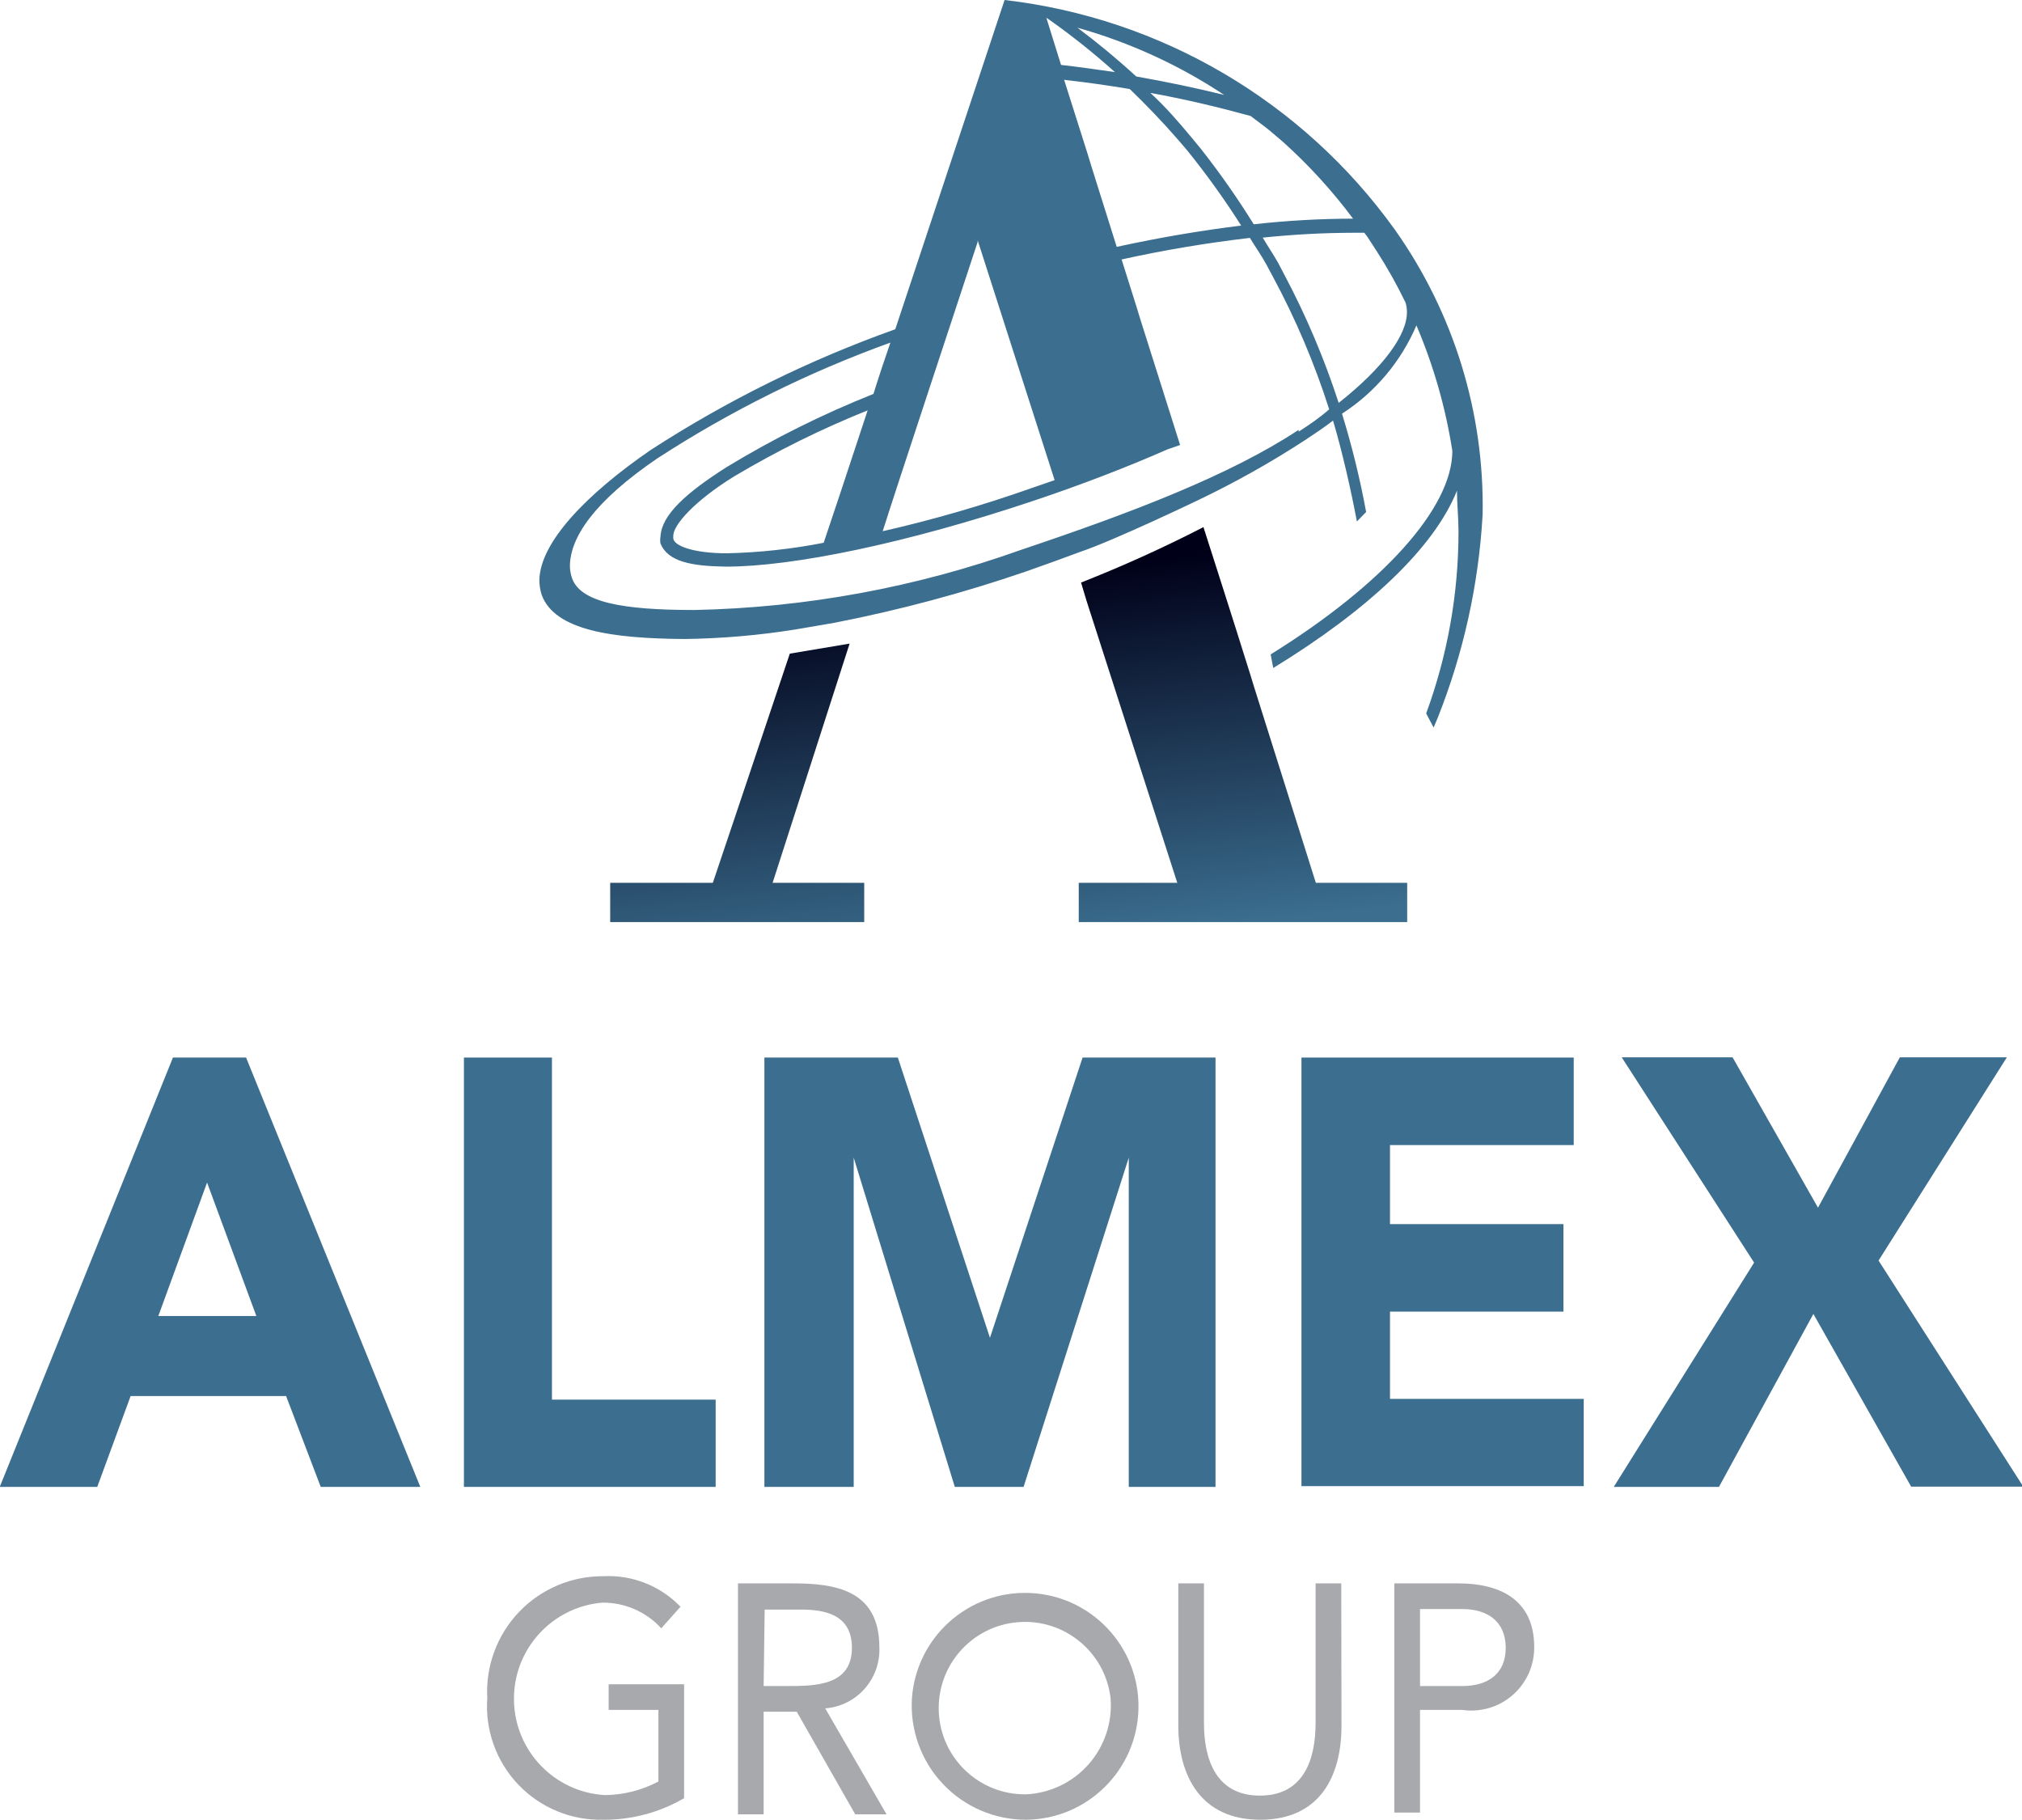
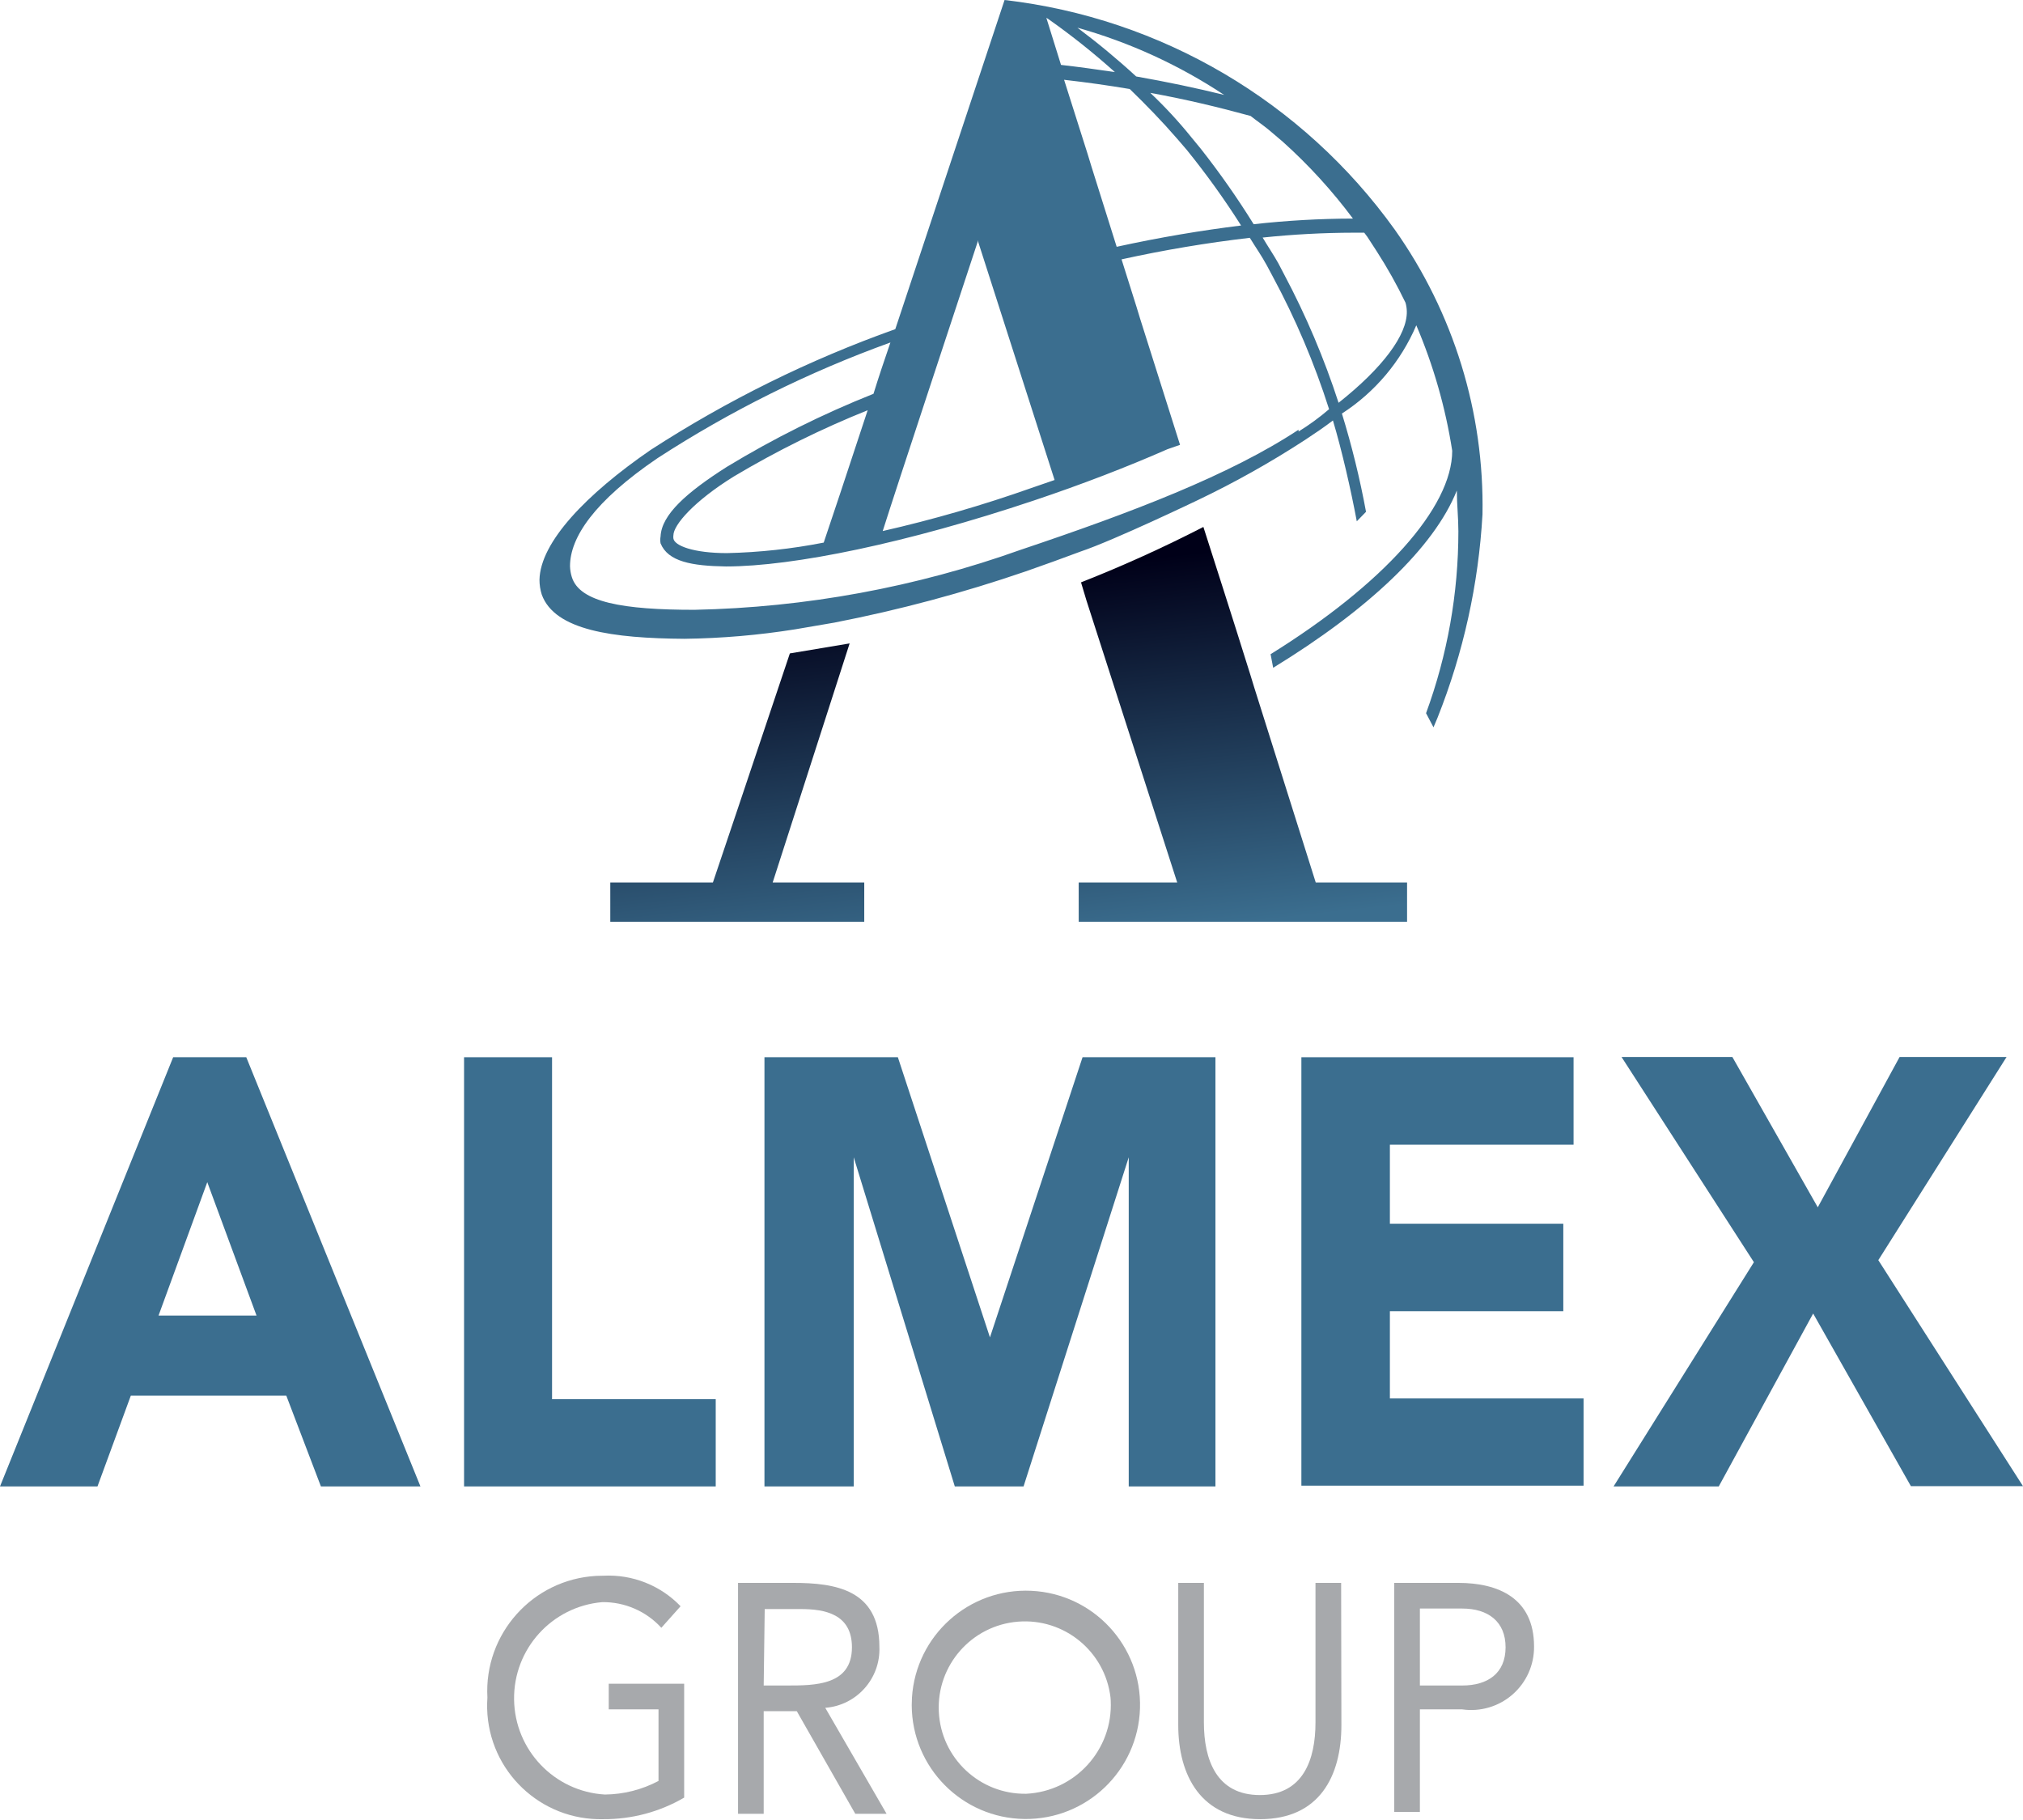
- <svg xmlns="http://www.w3.org/2000/svg" id="b491c981-7fa8-4635-bcbc-ff36a8ae95c4" data-name="Layer 1" viewBox="0 0 78.8 70.92">
-   <defs>
-     <style>.a8390735-61ca-4ee5-b899-c561fcd5eef2{fill:#3b6e8f;}.b85c3393-a39f-4cc7-afa0-5d6c6ad89725{fill:#a7a9ac;}.e81c05e4-69f5-445f-94d2-49f8fd09e584{fill:url(#ef5b0be4-d810-4e6b-a35a-f9a14c346185);}</style>
-     <linearGradient id="ef5b0be4-d810-4e6b-a35a-f9a14c346185" x1="41.53" y1="39.27" x2="39.92" y2="24.8" gradientUnits="userSpaceOnUse">
-       <stop offset="0" stop-color="#3b6e8f" />
-       <stop offset="1" stop-color="#000018" />
-     </linearGradient>
-   </defs>
-   <path class="a8390735-61ca-4ee5-b899-c561fcd5eef2" d="M8.75,43.51H11.6l6.79,16.73H14.51L13.16,56.7H7.1L5.8,60.24H2Zm1.33,4.87-1.9,5.2H12Z" transform="translate(-2.01 -2.3)" />
-   <path class="a8390735-61ca-4ee5-b899-c561fcd5eef2" d="M20.09,43.51h3.43V56.84H29.9v3.4H20.09Z" transform="translate(-2.01 -2.3)" />
-   <path class="a8390735-61ca-4ee5-b899-c561fcd5eef2" d="M31.8,43.51H37l3.59,10.92h0l3.61-10.92h5.18V60.24H46V47.41h0l-4.1,12.83H39.22L35.28,47.41h0V60.24H31.8Z" transform="translate(-2.01 -2.3)" />
-   <path class="a8390735-61ca-4ee5-b899-c561fcd5eef2" d="M52.73,43.51H63.34v3.41H56.18V50h6.76v3.41H56.18v3.4h7.55v3.4h-11Z" transform="translate(-2.01 -2.3)" />
-   <path class="a8390735-61ca-4ee5-b899-c561fcd5eef2" d="M70.37,51.5l-5.16-8h4.32l3.33,5.86,3.19-5.86h4.17l-5,7.92,5.64,8.81H76.49l-3.81-6.73L69,60.24H64.9Z" transform="translate(-2.01 -2.3)" />
-   <path class="b85c3393-a39f-4cc7-afa0-5d6c6ad89725" d="M28.67,72.37a6.17,6.17,0,0,1-3.15.84A4.42,4.42,0,0,1,21,68.47a4.5,4.5,0,0,1,4.53-4.75,3.89,3.89,0,0,1,3,1.19l-.75.84a3.07,3.07,0,0,0-2.3-1,3.76,3.76,0,0,0,.1,7.5,4.56,4.56,0,0,0,2.09-.53V68.93H25.73v-1h2.94Z" transform="translate(-2.01 -2.3)" />
-   <path class="b85c3393-a39f-4cc7-afa0-5d6c6ad89725" d="M30.77,64h2.15c1.64,0,3.36.26,3.36,2.49a2.29,2.29,0,0,1-2.11,2.38L36.56,73H35.34l-2.28-4H31.77v4h-1Zm1,4h.89c1.11,0,2.55,0,2.55-1.49,0-1.3-1.06-1.49-2-1.49h-1.4Z" transform="translate(-2.01 -2.3)" />
-   <path class="b85c3393-a39f-4cc7-afa0-5d6c6ad89725" d="M37.55,68.47A4.42,4.42,0,1,1,42,73.21,4.45,4.45,0,0,1,37.55,68.47Zm7.74,0A3.36,3.36,0,1,0,42,72.22,3.47,3.47,0,0,0,45.29,68.47Z" transform="translate(-2.01 -2.3)" />
-   <path class="b85c3393-a39f-4cc7-afa0-5d6c6ad89725" d="M54.29,69.54c0,2-.86,3.67-3.17,3.67s-3.19-1.71-3.19-3.67V64h1v5.44c0,1.45.49,2.83,2.18,2.83s2.17-1.38,2.17-2.83V64h1Z" transform="translate(-2.01 -2.3)" />
-   <path class="b85c3393-a39f-4cc7-afa0-5d6c6ad89725" d="M56.35,64h2.5c1.55,0,2.95.59,2.95,2.48A2.45,2.45,0,0,1,59,68.93H57.35v4h-1Zm1,4H59c1,0,1.69-.48,1.69-1.49S60,65,59,65H57.35Z" transform="translate(-2.01 -2.3)" />
-   <path class="e81c05e4-69f5-445f-94d2-49f8fd09e584" d="M32.79,27.77c-1.25,3.74-3,8.93-3,8.93h-4v1.53h9.9V36.7H32.12l3-9.32Zm18.1,1.32,2.4,7.61h3.56v1.53H44.05V36.7h3.84l-3.54-11L44.14,25a52.16,52.16,0,0,0,4.77-2.16C49.28,24,50,26.23,50.74,28.6Z" transform="translate(-2.01 -2.3)" />
-   <path class="a8390735-61ca-4ee5-b899-c561fcd5eef2" d="M56.37,11.25h0A21.8,21.8,0,0,0,41.16,2.3L36.9,15.13a45.77,45.77,0,0,0-9.54,4.71c-2.5,1.72-4.3,3.59-4.33,5.06a1.9,1.9,0,0,0,.09.58c.51,1.39,2.76,1.7,5.56,1.72A29.78,29.78,0,0,0,33,26.83l1.52-.26a55.85,55.85,0,0,0,7.47-2c.72-.25,1.43-.51,2.13-.77,1.31-.44,4.56-2,4.56-2a36.42,36.42,0,0,0,4.19-2.35c.38-.25.75-.5,1.09-.76.35,1.17.7,2.7.93,3.93l.36-.37a34,34,0,0,0-.94-3.83,7.68,7.68,0,0,0,2.9-3.44,20.53,20.53,0,0,1,1.4,4.89c0,2.22-2.7,5.21-7.08,7.93l.1.53c3.68-2.25,6.27-4.68,7.16-6.91,0,.52.06,1.06.06,1.59a20.57,20.57,0,0,1-1.26,7.09l.29.55.16-.38a25.28,25.28,0,0,0,1.75-7.92A18.62,18.62,0,0,0,56.37,11.25ZM52,7.82a20.47,20.47,0,0,1,2.74,3,35.59,35.59,0,0,0-3.87.22,32.19,32.19,0,0,0-2.06-2.94l-.37-.45c-.51-.61-1-1.18-1.6-1.73,1.38.25,2.67.56,3.91.9.24.19.49.36.72.55Zm-7.46.95-.14-.46-.92-2.9c.88.1,1.73.22,2.56.36.64.62,1.26,1.26,1.85,1.94l.37.43a31.54,31.54,0,0,1,2.12,2.95c-1.54.19-3.16.46-4.85.83ZM49.72,6c-1.09-.27-2.24-.51-3.43-.72A29.52,29.52,0,0,0,44,3.38,20.27,20.27,0,0,1,49.72,6Zm-6.92-3,.09.06a27.81,27.81,0,0,1,2.57,2.05c-.69-.1-1.39-.2-2.1-.28l-.57-1.83Zm-2.69,8.66,3,9.35-.9.31a52,52,0,0,1-5.8,1.68C36.91,21.41,39.42,13.83,40.11,11.73Zm12.51,7.39c-2.68,1.77-6.51,3.23-10.83,4.68a40.26,40.26,0,0,1-12.72,2.34c-2.77,0-4.48-.29-4.78-1.28a1.54,1.54,0,0,1-.07-.42c0-1.12.94-2.53,3.41-4.21a44.29,44.29,0,0,1,9.08-4.51c-.23.67-.45,1.32-.66,2a38.38,38.38,0,0,0-5.72,2.85c-1.57,1-2.54,1.86-2.58,2.71a.77.77,0,0,0,0,.27c.29.71,1.21.88,2.55.9,2.63,0,7.08-.92,12-2.57,1.88-.63,3.64-1.31,5.21-2l.49-.17-1.56-4.93-.14-.46-.58-1.84a50.18,50.18,0,0,1,5-.84c.22.36.46.7.66,1.07l.23.43a30.31,30.31,0,0,1,2.2,5.18C53.46,18.56,53.06,18.84,52.62,19.12Zm-16.77-.84c-.84,2.55-1.51,4.57-1.74,5.24a22.16,22.16,0,0,1-3.77.41c-1.31,0-2.05-.29-2.09-.57a.43.43,0,0,1,0-.12c0-.41.81-1.34,2.36-2.3A37.39,37.39,0,0,1,35.85,18.28ZM54.18,18a31.11,31.11,0,0,0-2.12-5l-.23-.44c-.19-.34-.41-.66-.61-1a34.76,34.76,0,0,1,3.56-.19h.4l.12.16.37.57a18.6,18.6,0,0,1,1.12,2,1.33,1.33,0,0,1,.05.34C56.86,15.35,55.9,16.64,54.18,18Z" transform="translate(-2.01 -2.3)" />
+ <svg xmlns="http://www.w3.org/2000/svg" height="70.911" viewBox="0 0 78.86 70.911" width="78.86">
+   <linearGradient id="a" gradientTransform="matrix(1 0 0 -1 -2.01 69.7)" gradientUnits="userSpaceOnUse" x1="41.521" x2="39.911" y1="32.729" y2="47.199">
+     <stop offset="0" stop-color="#3b6e8f" />
+     <stop offset="1" stop-color="#000018" />
+   </linearGradient>
+   <g transform="translate(.01)">
+     <g fill="#3b6e8f">
+       <path d="m6.74 41.21h2.85l6.79 16.73h-3.88l-1.35-3.54h-6.06l-1.3 3.54h-3.8zm1.33 4.87-1.9 5.2h3.82z" />
+       <path d="m18.08 41.21h3.43v13.33h6.38v3.4h-9.81z" />
+       <path d="m29.79 41.21h5.2l3.59 10.92 3.61-10.92h5.18v16.73h-3.38v-12.83l-4.1 12.83h-2.68l-3.94-12.83v12.83h-3.48z" />
+       <path d="m50.72 41.21h10.61v3.41h-7.16v3.08h6.76v3.41h-6.76v3.4h7.55v3.4h-11z" />
+       <path d="m68.36 49.2-5.16-8h4.32l3.33 5.86 3.19-5.86h4.17l-5 7.92 5.64 8.81h-4.37l-3.81-6.73-3.68 6.74h-4.1z" />
+     </g>
+     <path d="m26.66 70.07a6.17 6.17 0 0 1 -3.15.84 4.42 4.42 0 0 1 -4.53-4.307q-.005-.217.01-.433a4.5 4.5 0 0 1 4.243-4.743q.143-.008.287-.007a3.89 3.89 0 0 1 3 1.19l-.75.84a3.07 3.07 0 0 0 -2.3-1 3.76 3.76 0 0 0 .1 7.5 4.56 4.56 0 0 0 2.09-.53v-2.79h-1.94v-1h2.94z" fill="#a7a9ac" />
+     <path d="m28.76 61.7h2.15c1.64 0 3.36.26 3.36 2.49a2.29 2.29 0 0 1 -2.11 2.38l2.39 4.13h-1.22l-2.28-4h-1.29v4h-1zm1 4h.89c1.11 0 2.55 0 2.55-1.49 0-1.3-1.06-1.49-2-1.49h-1.4z" fill="#a7a9ac" />
+     <path d="m35.54 66.17a4.45 4.45 0 1 1 -.009.299q-0-.15.009-.299zm7.74 0a3.36 3.36 0 1 0 -3.29 3.75 3.47 3.47 0 0 0 3.298-3.634q-.003-.058-.008-.116z" fill="#a7a9ac" />
+     <path d="m52.28 67.24c0 2-.86 3.67-3.17 3.67s-3.19-1.71-3.19-3.67v-5.54h1v5.44c0 1.45.49 2.83 2.18 2.83s2.17-1.38 2.17-2.83v-5.44h1z" fill="#a7a9ac" />
+     <path d="m54.34 61.7h2.5c1.55 0 2.95.59 2.95 2.48a2.45 2.45 0 0 1 -2.8 2.45h-1.65v4h-1zm1 4h1.65c1 0 1.69-.48 1.69-1.49s-.69-1.51-1.69-1.51h-1.65z" fill="#a7a9ac" />
+     <path d="m30.78 25.47c-1.25 3.74-3 8.93-3 8.93h-4v1.53h9.9v-1.53h-3.57l3-9.32zm18.1 1.32 2.4 7.61h3.56v1.53h-12.8v-1.53h3.84l-3.54-11-.21-.7a52.159 52.159 0 0 0 4.77-2.16c.37 1.16 1.09 3.39 1.83 5.76z" fill="url(#a)" />
+     <path d="m54.36 8.95a21.8 21.8 0 0 0 -15.21-8.95l-4.26 12.83a45.77 45.77 0 0 0 -9.54 4.71c-2.5 1.72-4.3 3.59-4.33 5.06a1.9 1.9 0 0 0 .09.58c.51 1.39 2.76 1.7 5.56 1.72a29.779 29.779 0 0 0 4.32-.37l1.52-.26a55.851 55.851 0 0 0 7.47-2c.72-.25 1.43-.51 2.13-.77 1.31-.44 4.56-2 4.56-2a36.421 36.421 0 0 0 4.19-2.35c.38-.25.75-.5 1.09-.76.35 1.17.7 2.7.93 3.93l.36-.37a33.999 33.999 0 0 0 -.94-3.83 7.68 7.68 0 0 0 2.9-3.44 20.53 20.53 0 0 1 1.4 4.89c0 2.22-2.7 5.21-7.08 7.93l.1.53c3.68-2.25 6.27-4.68 7.16-6.91 0 .52.06 1.06.06 1.59a20.57 20.57 0 0 1 -1.26 7.09l.29.55.16-.38a25.28 25.28 0 0 0 1.75-7.92 18.62 18.62 0 0 0 -3.42-11.1zm-4.37-3.43a20.47 20.47 0 0 1 2.74 3 35.591 35.591 0 0 0 -3.87.22 32.189 32.189 0 0 0 -2.06-2.94l-.37-.45a17.349 17.349 0 0 0 -1.6-1.73c1.38.25 2.67.56 3.91.9.24.19.49.36.72.55zm-7.46.95-.14-.46-.92-2.9c.88.1 1.73.22 2.56.36.64.62 1.26 1.26 1.85 1.94l.37.43a31.539 31.539 0 0 1 2.12 2.95c-1.54.19-3.16.46-4.85.83zm5.18-2.77c-1.09-.27-2.24-.51-3.43-.72a29.518 29.518 0 0 0 -2.29-1.9 20.27 20.27 0 0 1 5.72 2.62zm-6.92-3 .09.06a27.81 27.81 0 0 1 2.57 2.05c-.69-.1-1.39-.2-2.1-.28l-.57-1.83zm-2.69 8.66 3 9.35-.9.31a52.001 52.001 0 0 1 -5.8 1.68c.5-1.59 3.01-9.17 3.7-11.27zm12.51 7.39c-2.68 1.77-6.51 3.23-10.83 4.68a40.26 40.26 0 0 1 -12.72 2.34c-2.77 0-4.48-.29-4.78-1.28a1.54 1.54 0 0 1 -.07-.42c0-1.12.94-2.53 3.41-4.21a44.29 44.29 0 0 1 9.08-4.51c-.23.67-.45 1.32-.66 2a38.38 38.38 0 0 0 -5.72 2.85c-1.57 1-2.54 1.86-2.58 2.71a.77.77 0 0 0 0 .27c.29.71 1.21.88 2.55.9 2.63 0 7.08-.92 12-2.57 1.88-.63 3.64-1.31 5.21-2l.49-.17-1.56-4.93-.14-.46-.58-1.84a50.181 50.181 0 0 1 5-.84c.22.36.46.7.66 1.07l.23.43a30.31 30.31 0 0 1 2.2 5.18 9.373 9.373 0 0 1 -1.19.87zm-16.77-.84c-.84 2.55-1.51 4.57-1.74 5.24a22.16 22.16 0 0 1 -3.77.41c-1.31 0-2.05-.29-2.09-.57a.43.43 0 0 1 0-.12c0-.41.81-1.34 2.36-2.3a37.389 37.389 0 0 1 5.24-2.59zm18.33-.21a31.11 31.11 0 0 0 -2.12-5l-.23-.44c-.19-.34-.41-.66-.61-1a34.759 34.759 0 0 1 3.56-.19h.4l.12.16.37.57a18.6 18.6 0 0 1 1.12 2 1.33 1.33 0 0 1 .05.34c.02.91-.94 2.2-2.66 3.56z" fill="#3b6e8f" />
+   </g>
</svg>
